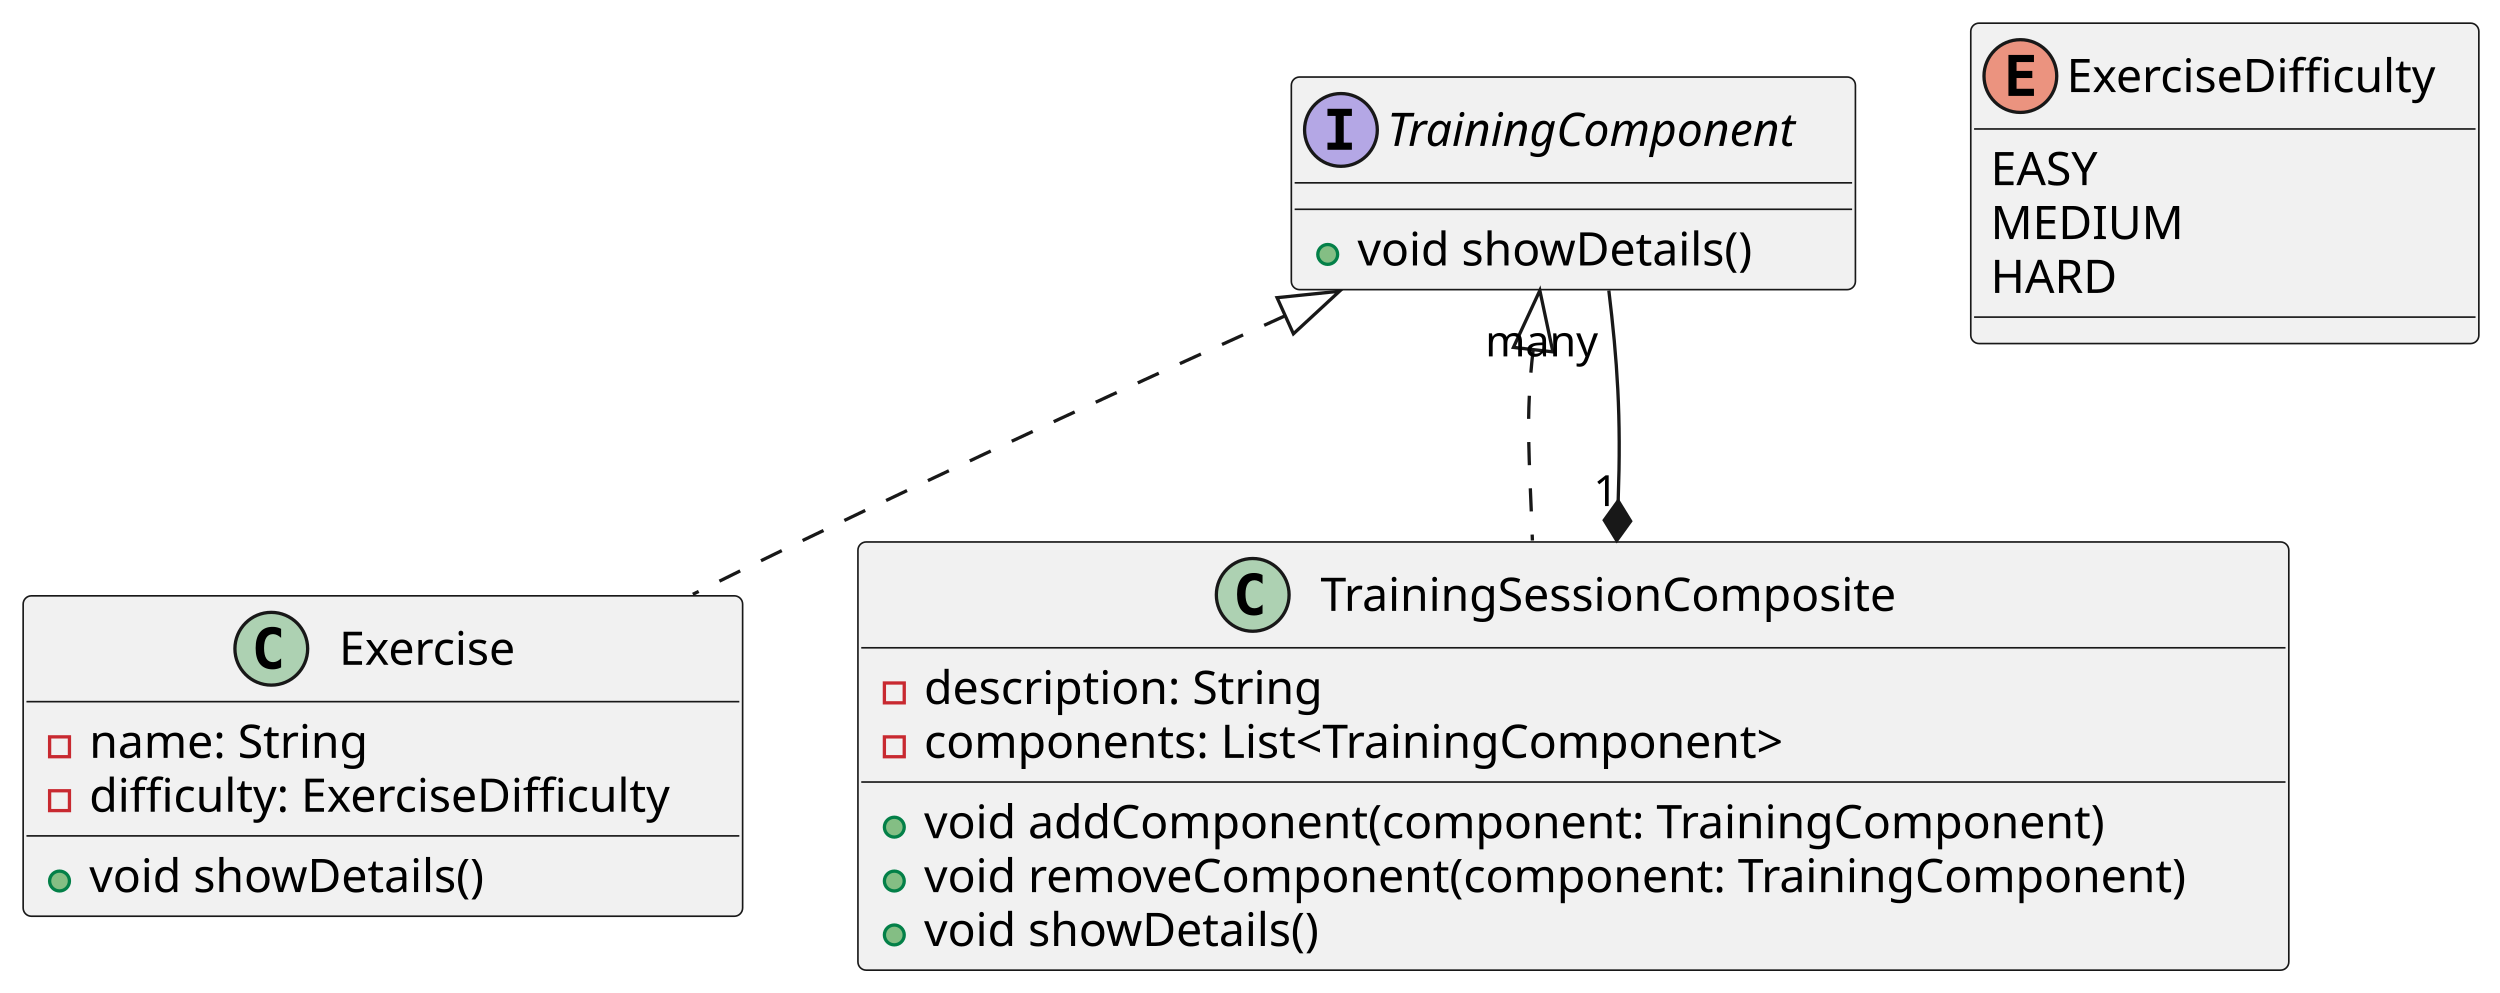
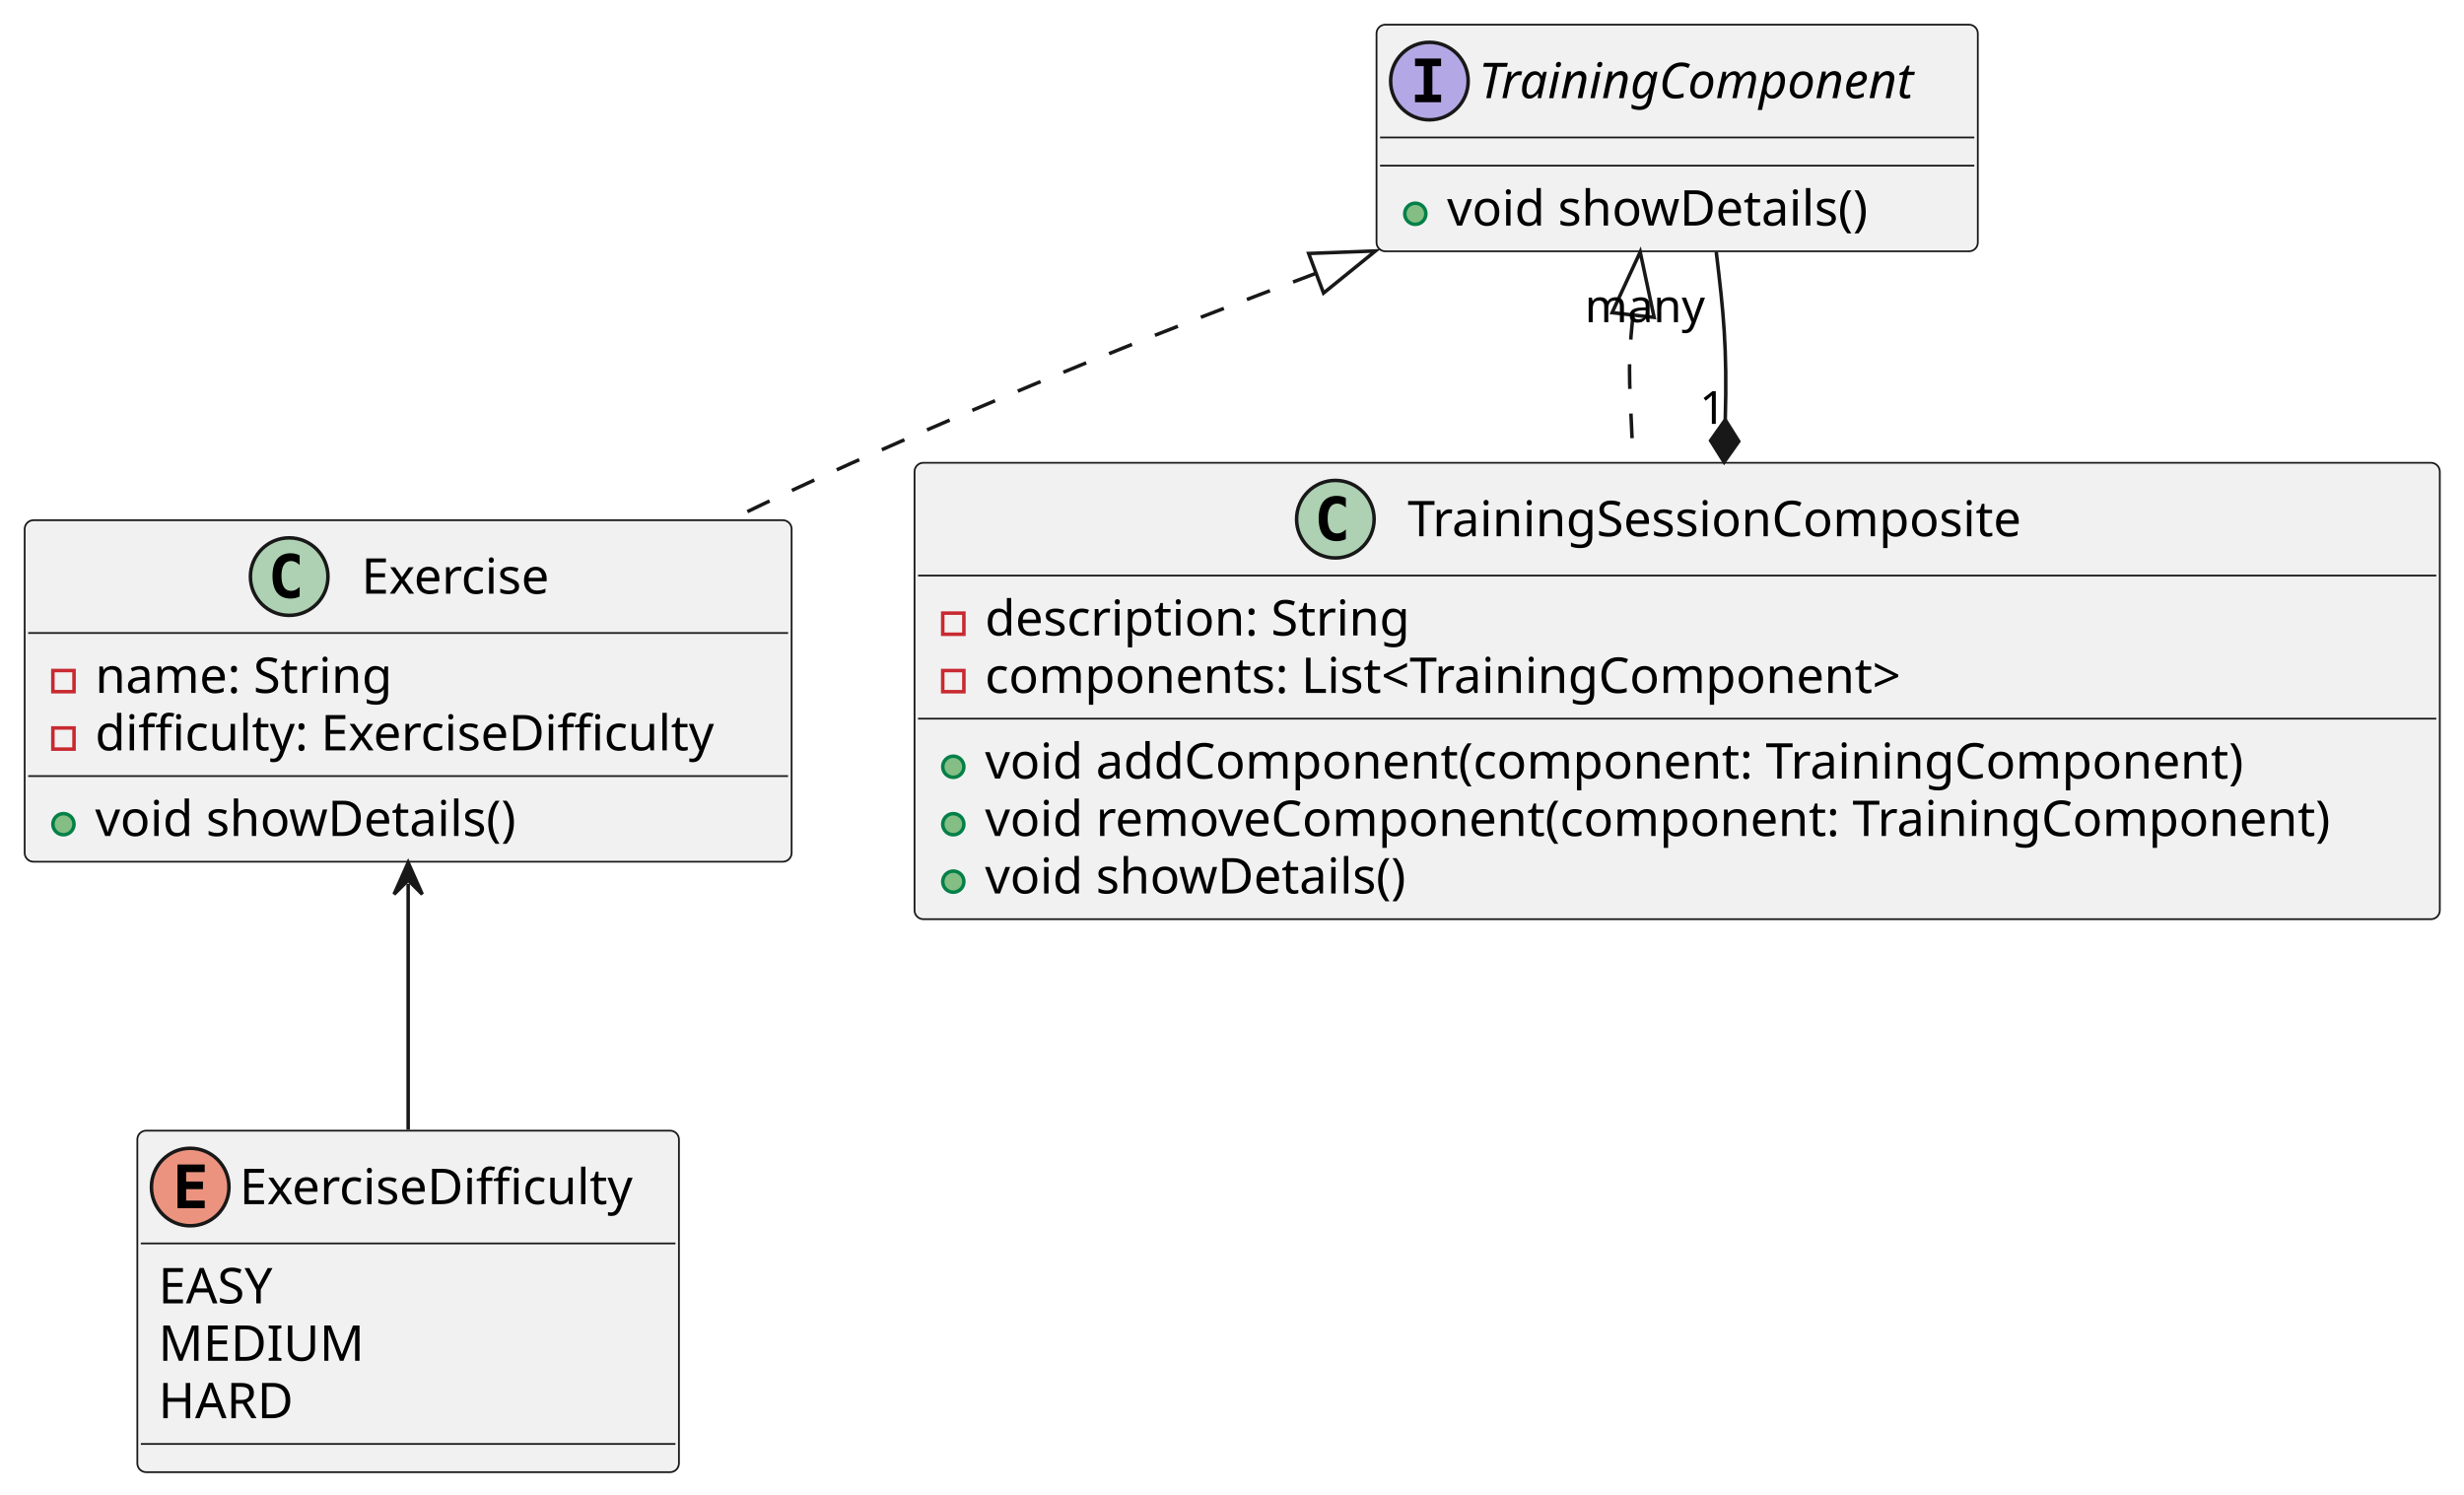
- <svg xmlns="http://www.w3.org/2000/svg" contentStyleType="text/css" data-diagram-type="CLASS" height="300px" preserveAspectRatio="none" style="width:756px;height:300px;background:#FFFFFF;" version="1.1" viewBox="0 0 756 300" width="756px" zoomAndPan="magnify">
+ <svg xmlns="http://www.w3.org/2000/svg" contentStyleType="text/css" data-diagram-type="CLASS" height="424px" preserveAspectRatio="none" style="width:699px;height:424px;background:#FFFFFF;" version="1.1" viewBox="0 0 699 424" width="699px" zoomAndPan="magnify">
  <defs />
  <g>
    <g id="elem_TrainingComponent">
-       <rect codeLine="1" fill="#F1F1F1" height="64.297" id="TrainingComponent" rx="2.5" ry="2.5" style="stroke:#181818;stroke-width:0.5;" width="170.578" x="390.5" y="23.29" />
-       <ellipse cx="405.5" cy="39.29" fill="#B4A7E5" rx="11" ry="11" style="stroke:#181818;stroke-width:1;" />
-       <path d="M401.422,35.056 L401.422,32.899 L408.812,32.899 L408.812,35.056 L406.344,35.056 L406.344,43.134 L408.812,43.134 L408.812,45.29 L401.422,45.29 L401.422,43.134 L403.891,43.134 L403.891,35.056 L401.422,35.056 Z " fill="#000000" />
-       <text fill="#000000" font-family="sans-serif" font-size="14" font-style="italic" lengthAdjust="spacing" textLength="138.578" x="419.5" y="44.137">TrainingComponent</text>
-       <line style="stroke:#181818;stroke-width:0.5;" x1="391.5" x2="560.078" y1="55.29" y2="55.29" />
-       <line style="stroke:#181818;stroke-width:0.5;" x1="391.5" x2="560.078" y1="63.29" y2="63.29" />
-       <ellipse cx="401.5" cy="76.938" fill="#84BE84" rx="3" ry="3" style="stroke:#038048;stroke-width:1;" />
-       <text fill="#000000" font-family="sans-serif" font-size="14" lengthAdjust="spacing" textLength="129.719" x="410.5" y="80.285">void showDetails()</text>
+       <rect codeLine="1" fill="#F1F1F1" height="64.297" id="TrainingComponent" rx="2.5" ry="2.5" style="stroke:#181818;stroke-width:0.5;" width="170.578" x="390.5" y="7" />
+       <ellipse cx="405.5" cy="23" fill="#B4A7E5" rx="11" ry="11" style="stroke:#181818;stroke-width:1;" />
+       <path d="M401.422,18.766 L401.422,16.609 L408.812,16.609 L408.812,18.766 L406.344,18.766 L406.344,26.844 L408.812,26.844 L408.812,29 L401.422,29 L401.422,26.844 L403.891,26.844 L403.891,18.766 L401.422,18.766 Z " fill="#000000" />
+       <text fill="#000000" font-family="sans-serif" font-size="14" font-style="italic" lengthAdjust="spacing" textLength="138.578" x="419.5" y="27.847">TrainingComponent</text>
+       <line style="stroke:#181818;stroke-width:0.5;" x1="391.5" x2="560.078" y1="39" y2="39" />
+       <line style="stroke:#181818;stroke-width:0.5;" x1="391.5" x2="560.078" y1="47" y2="47" />
+       <ellipse cx="401.5" cy="60.648" fill="#84BE84" rx="3" ry="3" style="stroke:#038048;stroke-width:1;" />
+       <text fill="#000000" font-family="sans-serif" font-size="14" lengthAdjust="spacing" textLength="129.719" x="410.5" y="63.995">void showDetails()</text>
    </g>
    <g id="elem_Exercise">
-       <rect codeLine="5" fill="#F1F1F1" height="96.891" id="Exercise" rx="2.5" ry="2.5" style="stroke:#181818;stroke-width:0.5;" width="217.57" x="7" y="180.18" />
-       <ellipse cx="82.038" cy="196.18" fill="#ADD1B2" rx="11" ry="11" style="stroke:#181818;stroke-width:1;" />
-       <path d="M85.007,201.821 Q84.429,202.118 83.788,202.258 Q83.147,202.414 82.444,202.414 Q79.944,202.414 78.616,200.774 Q77.304,199.118 77.304,195.993 Q77.304,192.868 78.616,191.211 Q79.944,189.555 82.444,189.555 Q83.147,189.555 83.788,189.711 Q84.444,189.868 85.007,190.164 L85.007,192.883 Q84.382,192.305 83.788,192.039 Q83.194,191.758 82.569,191.758 Q81.226,191.758 80.538,192.836 Q79.851,193.899 79.851,195.993 Q79.851,198.086 80.538,199.164 Q81.226,200.227 82.569,200.227 Q83.194,200.227 83.788,199.961 Q84.382,199.68 85.007,199.102 L85.007,201.821 Z " fill="#000000" />
-       <text fill="#000000" font-family="sans-serif" font-size="14" lengthAdjust="spacing" textLength="58.994" x="102.538" y="201.027">Exercise</text>
-       <line style="stroke:#181818;stroke-width:0.5;" x1="8" x2="223.57" y1="212.18" y2="212.18" />
-       <rect fill="transparent" height="6" style="stroke:#C82930;stroke-width:1;" width="6" x="15" y="222.828" />
-       <text fill="#000000" font-family="sans-serif" font-size="14" lengthAdjust="spacing" textLength="90.651" x="27" y="229.175">name: String</text>
-       <rect fill="transparent" height="6" style="stroke:#C82930;stroke-width:1;" width="6" x="15" y="239.125" />
-       <text fill="#000000" font-family="sans-serif" font-size="14" lengthAdjust="spacing" textLength="191.57" x="27" y="245.472">difficulty: ExerciseDifficulty</text>
-       <line style="stroke:#181818;stroke-width:0.5;" x1="8" x2="223.57" y1="252.774" y2="252.774" />
-       <ellipse cx="18" cy="266.422" fill="#84BE84" rx="3" ry="3" style="stroke:#038048;stroke-width:1;" />
-       <text fill="#000000" font-family="sans-serif" font-size="14" lengthAdjust="spacing" textLength="129.719" x="27" y="269.769">void showDetails()</text>
+       <rect codeLine="5" fill="#F1F1F1" height="96.891" id="Exercise" rx="2.5" ry="2.5" style="stroke:#181818;stroke-width:0.5;" width="217.57" x="7" y="147.59" />
+       <ellipse cx="82.038" cy="163.59" fill="#ADD1B2" rx="11" ry="11" style="stroke:#181818;stroke-width:1;" />
+       <path d="M85.007,169.231 Q84.429,169.528 83.788,169.668 Q83.147,169.824 82.444,169.824 Q79.944,169.824 78.616,168.184 Q77.304,166.528 77.304,163.403 Q77.304,160.278 78.616,158.621 Q79.944,156.965 82.444,156.965 Q83.147,156.965 83.788,157.121 Q84.444,157.278 85.007,157.574 L85.007,160.293 Q84.382,159.715 83.788,159.449 Q83.194,159.168 82.569,159.168 Q81.226,159.168 80.538,160.246 Q79.851,161.309 79.851,163.403 Q79.851,165.496 80.538,166.574 Q81.226,167.637 82.569,167.637 Q83.194,167.637 83.788,167.371 Q84.382,167.09 85.007,166.512 L85.007,169.231 Z " fill="#000000" />
+       <text fill="#000000" font-family="sans-serif" font-size="14" lengthAdjust="spacing" textLength="58.994" x="102.538" y="168.437">Exercise</text>
+       <line style="stroke:#181818;stroke-width:0.5;" x1="8" x2="223.57" y1="179.59" y2="179.59" />
+       <rect fill="transparent" height="6" style="stroke:#C82930;stroke-width:1;" width="6" x="15" y="190.238" />
+       <text fill="#000000" font-family="sans-serif" font-size="14" lengthAdjust="spacing" textLength="90.651" x="27" y="196.585">name: String</text>
+       <rect fill="transparent" height="6" style="stroke:#C82930;stroke-width:1;" width="6" x="15" y="206.535" />
+       <text fill="#000000" font-family="sans-serif" font-size="14" lengthAdjust="spacing" textLength="191.57" x="27" y="212.882">difficulty: ExerciseDifficulty</text>
+       <line style="stroke:#181818;stroke-width:0.5;" x1="8" x2="223.57" y1="220.184" y2="220.184" />
+       <ellipse cx="18" cy="233.832" fill="#84BE84" rx="3" ry="3" style="stroke:#038048;stroke-width:1;" />
+       <text fill="#000000" font-family="sans-serif" font-size="14" lengthAdjust="spacing" textLength="129.719" x="27" y="237.179">void showDetails()</text>
    </g>
    <g id="elem_TrainingSessionComposite">
-       <rect codeLine="11" fill="#F1F1F1" height="129.484" id="TrainingSessionComposite" rx="2.5" ry="2.5" style="stroke:#181818;stroke-width:0.5;" width="432.697" x="259.44" y="163.89" />
-       <ellipse cx="378.823" cy="179.89" fill="#ADD1B2" rx="11" ry="11" style="stroke:#181818;stroke-width:1;" />
-       <path d="M381.792,185.531 Q381.213,185.827 380.573,185.968 Q379.932,186.124 379.229,186.124 Q376.729,186.124 375.401,184.484 Q374.088,182.827 374.088,179.702 Q374.088,176.577 375.401,174.921 Q376.729,173.265 379.229,173.265 Q379.932,173.265 380.573,173.421 Q381.229,173.577 381.792,173.874 L381.792,176.593 Q381.167,176.015 380.573,175.749 Q379.979,175.468 379.354,175.468 Q378.01,175.468 377.323,176.546 Q376.635,177.609 376.635,179.702 Q376.635,181.796 377.323,182.874 Q378.01,183.937 379.354,183.937 Q379.979,183.937 380.573,183.671 Q381.167,183.39 381.792,182.812 L381.792,185.531 Z " fill="#000000" />
-       <text fill="#000000" font-family="sans-serif" font-size="14" lengthAdjust="spacing" textLength="185.432" x="399.323" y="184.737">TrainingSessionComposite</text>
-       <line style="stroke:#181818;stroke-width:0.5;" x1="260.44" x2="691.137" y1="195.89" y2="195.89" />
-       <rect fill="transparent" height="6" style="stroke:#C82930;stroke-width:1;" width="6" x="267.44" y="206.538" />
-       <text fill="#000000" font-family="sans-serif" font-size="14" lengthAdjust="spacing" textLength="128.789" x="279.44" y="212.885">description: String</text>
-       <rect fill="transparent" height="6" style="stroke:#C82930;stroke-width:1;" width="6" x="267.44" y="222.835" />
-       <text fill="#000000" font-family="sans-serif" font-size="14" lengthAdjust="spacing" textLength="282.174" x="279.44" y="229.182">components: List&lt;TrainingComponent&gt;</text>
-       <line style="stroke:#181818;stroke-width:0.5;" x1="260.44" x2="691.137" y1="236.484" y2="236.484" />
-       <ellipse cx="270.44" cy="250.132" fill="#84BE84" rx="3" ry="3" style="stroke:#038048;stroke-width:1;" />
-       <text fill="#000000" font-family="sans-serif" font-size="14" lengthAdjust="spacing" textLength="379.579" x="279.44" y="253.479">void addComponent(component: TrainingComponent)</text>
-       <ellipse cx="270.44" cy="266.429" fill="#84BE84" rx="3" ry="3" style="stroke:#038048;stroke-width:1;" />
-       <text fill="#000000" font-family="sans-serif" font-size="14" lengthAdjust="spacing" textLength="406.697" x="279.44" y="269.776">void removeComponent(component: TrainingComponent)</text>
-       <ellipse cx="270.44" cy="282.726" fill="#84BE84" rx="3" ry="3" style="stroke:#038048;stroke-width:1;" />
-       <text fill="#000000" font-family="sans-serif" font-size="14" lengthAdjust="spacing" textLength="129.719" x="279.44" y="286.073">void showDetails()</text>
+       <rect codeLine="11" fill="#F1F1F1" height="129.484" id="TrainingSessionComposite" rx="2.5" ry="2.5" style="stroke:#181818;stroke-width:0.5;" width="432.697" x="259.44" y="131.3" />
+       <ellipse cx="378.823" cy="147.3" fill="#ADD1B2" rx="11" ry="11" style="stroke:#181818;stroke-width:1;" />
+       <path d="M381.792,152.941 Q381.213,153.238 380.573,153.378 Q379.932,153.534 379.229,153.534 Q376.729,153.534 375.401,151.894 Q374.088,150.238 374.088,147.113 Q374.088,143.988 375.401,142.331 Q376.729,140.675 379.229,140.675 Q379.932,140.675 380.573,140.831 Q381.229,140.988 381.792,141.284 L381.792,144.003 Q381.167,143.425 380.573,143.159 Q379.979,142.878 379.354,142.878 Q378.01,142.878 377.323,143.956 Q376.635,145.019 376.635,147.113 Q376.635,149.206 377.323,150.284 Q378.01,151.347 379.354,151.347 Q379.979,151.347 380.573,151.081 Q381.167,150.8 381.792,150.222 L381.792,152.941 Z " fill="#000000" />
+       <text fill="#000000" font-family="sans-serif" font-size="14" lengthAdjust="spacing" textLength="185.432" x="399.323" y="152.147">TrainingSessionComposite</text>
+       <line style="stroke:#181818;stroke-width:0.5;" x1="260.44" x2="691.137" y1="163.3" y2="163.3" />
+       <rect fill="transparent" height="6" style="stroke:#C82930;stroke-width:1;" width="6" x="267.44" y="173.948" />
+       <text fill="#000000" font-family="sans-serif" font-size="14" lengthAdjust="spacing" textLength="128.789" x="279.44" y="180.295">description: String</text>
+       <rect fill="transparent" height="6" style="stroke:#C82930;stroke-width:1;" width="6" x="267.44" y="190.245" />
+       <text fill="#000000" font-family="sans-serif" font-size="14" lengthAdjust="spacing" textLength="282.174" x="279.44" y="196.592">components: List&lt;TrainingComponent&gt;</text>
+       <line style="stroke:#181818;stroke-width:0.5;" x1="260.44" x2="691.137" y1="203.894" y2="203.894" />
+       <ellipse cx="270.44" cy="217.542" fill="#84BE84" rx="3" ry="3" style="stroke:#038048;stroke-width:1;" />
+       <text fill="#000000" font-family="sans-serif" font-size="14" lengthAdjust="spacing" textLength="379.579" x="279.44" y="220.889">void addComponent(component: TrainingComponent)</text>
+       <ellipse cx="270.44" cy="233.839" fill="#84BE84" rx="3" ry="3" style="stroke:#038048;stroke-width:1;" />
+       <text fill="#000000" font-family="sans-serif" font-size="14" lengthAdjust="spacing" textLength="406.697" x="279.44" y="237.186">void removeComponent(component: TrainingComponent)</text>
+       <ellipse cx="270.44" cy="250.136" fill="#84BE84" rx="3" ry="3" style="stroke:#038048;stroke-width:1;" />
+       <text fill="#000000" font-family="sans-serif" font-size="14" lengthAdjust="spacing" textLength="129.719" x="279.44" y="253.483">void showDetails()</text>
    </g>
    <g id="elem_ExerciseDifficulty">
-       <rect codeLine="19" fill="#F1F1F1" height="96.891" id="ExerciseDifficulty" rx="2.5" ry="2.5" style="stroke:#181818;stroke-width:0.5;" width="153.645" x="595.96" y="7" />
-       <ellipse cx="610.96" cy="23" fill="#EB937F" rx="11" ry="11" style="stroke:#181818;stroke-width:1;" />
-       <path d="M615.069,29 L607.351,29 L607.351,16.609 L615.069,16.609 L615.069,18.766 L609.804,18.766 L609.804,21.438 L614.569,21.438 L614.569,23.594 L609.804,23.594 L609.804,26.844 L615.069,26.844 L615.069,29 Z " fill="#000000" />
-       <text fill="#000000" font-family="sans-serif" font-size="14" lengthAdjust="spacing" textLength="121.645" x="624.96" y="27.847">ExerciseDifficulty</text>
-       <line style="stroke:#181818;stroke-width:0.5;" x1="596.96" x2="748.606" y1="39" y2="39" />
-       <text fill="#000000" font-family="sans-serif" font-size="14" lengthAdjust="spacing" textLength="35.861" x="601.96" y="55.995">EASY</text>
-       <text fill="#000000" font-family="sans-serif" font-size="14" lengthAdjust="spacing" textLength="58.16" x="601.96" y="72.292">MEDIUM</text>
-       <text fill="#000000" font-family="sans-serif" font-size="14" lengthAdjust="spacing" textLength="40.612" x="601.96" y="88.589">HARD</text>
-       <line style="stroke:#181818;stroke-width:0.5;" x1="596.96" x2="748.606" y1="95.891" y2="95.891" />
+       <rect codeLine="19" fill="#F1F1F1" height="96.891" id="ExerciseDifficulty" rx="2.5" ry="2.5" style="stroke:#181818;stroke-width:0.5;" width="153.645" x="38.96" y="320.78" />
+       <ellipse cx="53.96" cy="336.78" fill="#EB937F" rx="11" ry="11" style="stroke:#181818;stroke-width:1;" />
+       <path d="M58.069,342.78 L50.351,342.78 L50.351,330.389 L58.069,330.389 L58.069,332.546 L52.804,332.546 L52.804,335.217 L57.569,335.217 L57.569,337.374 L52.804,337.374 L52.804,340.624 L58.069,340.624 L58.069,342.78 Z " fill="#000000" />
+       <text fill="#000000" font-family="sans-serif" font-size="14" lengthAdjust="spacing" textLength="121.645" x="67.96" y="341.627">ExerciseDifficulty</text>
+       <line style="stroke:#181818;stroke-width:0.5;" x1="39.96" x2="191.606" y1="352.78" y2="352.78" />
+       <text fill="#000000" font-family="sans-serif" font-size="14" lengthAdjust="spacing" textLength="35.861" x="44.96" y="369.775">EASY</text>
+       <text fill="#000000" font-family="sans-serif" font-size="14" lengthAdjust="spacing" textLength="58.16" x="44.96" y="386.072">MEDIUM</text>
+       <text fill="#000000" font-family="sans-serif" font-size="14" lengthAdjust="spacing" textLength="40.612" x="44.96" y="402.369">HARD</text>
+       <line style="stroke:#181818;stroke-width:0.5;" x1="39.96" x2="191.606" y1="409.671" y2="409.671" />
    </g>
    <g id="link_TrainingComponent_Exercise">
-       <path d="M388.657,95.481 C342.067,116.531 296.24,137.62 241.79,163.89 C231.3,168.94 220.36,174.32 209.51,179.72 " fill="transparent" id="TrainingComponent-backto-Exercise" style="stroke:#181818;stroke-width:1;stroke-dasharray:7.0,7.0;" />
-       <polygon fill="transparent" points="405.06,88.07,386.186,90.013,391.127,100.949,405.06,88.07" style="stroke:#181818;stroke-width:1;" />
+       <path d="M373.36,77.531 C328.7,94.311 290.25,109.66 241.79,131.3 C230.7,136.24 219.2,141.66 207.84,147.18 " fill="transparent" id="TrainingComponent-backto-Exercise" style="stroke:#181818;stroke-width:1;stroke-dasharray:7.0,7.0;" />
+       <polygon fill="transparent" points="390.21,71.2,371.25,71.914,375.47,83.148,390.21,71.2" style="stroke:#181818;stroke-width:1;" />
    </g>
    <g id="link_TrainingComponent_TrainingSessionComposite">
-       <path d="M463.628,105.726 C461.238,126.866 462.51,137.61 463.4,163.45 " fill="transparent" id="TrainingComponent-backto-TrainingSessionComposite" style="stroke:#181818;stroke-width:1;stroke-dasharray:7.0,7.0;" />
-       <polygon fill="transparent" points="465.65,87.84,457.666,105.052,469.59,106.4,465.65,87.84" style="stroke:#181818;stroke-width:1;" />
+       <path d="M463.287,89.377 C461.357,106.527 462.67,110.53 463.21,131.11 " fill="transparent" id="TrainingComponent-backto-TrainingSessionComposite" style="stroke:#181818;stroke-width:1;stroke-dasharray:7.0,7.0;" />
+       <polygon fill="transparent" points="465.3,71.49,457.325,88.706,469.249,90.048,465.3,71.49" style="stroke:#181818;stroke-width:1;" />
    </g>
    <g id="link_TrainingSessionComposite_TrainingComponent">
-       <path codeLine="25" d="M489.336,151.458 C490.276,125.618 489.05,108.98 486.51,87.84 " fill="transparent" id="TrainingSessionComposite-backto-TrainingComponent" style="stroke:#181818;stroke-width:1;" />
-       <polygon fill="#181818" points="488.9,163.45,493.115,157.599,489.336,151.458,485.121,157.309,488.9,163.45" style="stroke:#181818;stroke-width:1;" />
-       <text fill="#000000" font-family="sans-serif" font-size="13" lengthAdjust="spacing" textLength="8.271" x="481.854" y="153.028">1</text>
-       <text fill="#000000" font-family="sans-serif" font-size="13" lengthAdjust="spacing" textLength="36.562" x="449.132" y="107.776">many</text>
+       <path codeLine="25" d="M489.432,119.115 C490.002,98.535 488.93,88.64 486.88,71.49 " fill="transparent" id="TrainingSessionComposite-backto-TrainingComponent" style="stroke:#181818;stroke-width:1;" />
+       <polygon fill="#181818" points="489.1,131.11,493.265,125.223,489.432,119.115,485.268,125.002,489.1,131.11" style="stroke:#181818;stroke-width:1;" />
+       <text fill="#000000" font-family="sans-serif" font-size="13" lengthAdjust="spacing" textLength="8.271" x="482.133" y="120.262">1</text>
+       <text fill="#000000" font-family="sans-serif" font-size="13" lengthAdjust="spacing" textLength="36.562" x="449.575" y="91.414">many</text>
+     </g>
+     <g id="link_Exercise_ExerciseDifficulty">
+       <path codeLine="26" d="M115.79,250.72 C115.79,274.37 115.79,296.85 115.79,320.5 " fill="transparent" id="Exercise-backto-ExerciseDifficulty" style="stroke:#181818;stroke-width:1;" />
+       <polygon fill="#181818" points="115.79,244.72,111.79,253.72,115.79,249.72,119.79,253.72,115.79,244.72" style="stroke:#181818;stroke-width:1;" />
    </g>
  </g>
</svg>
